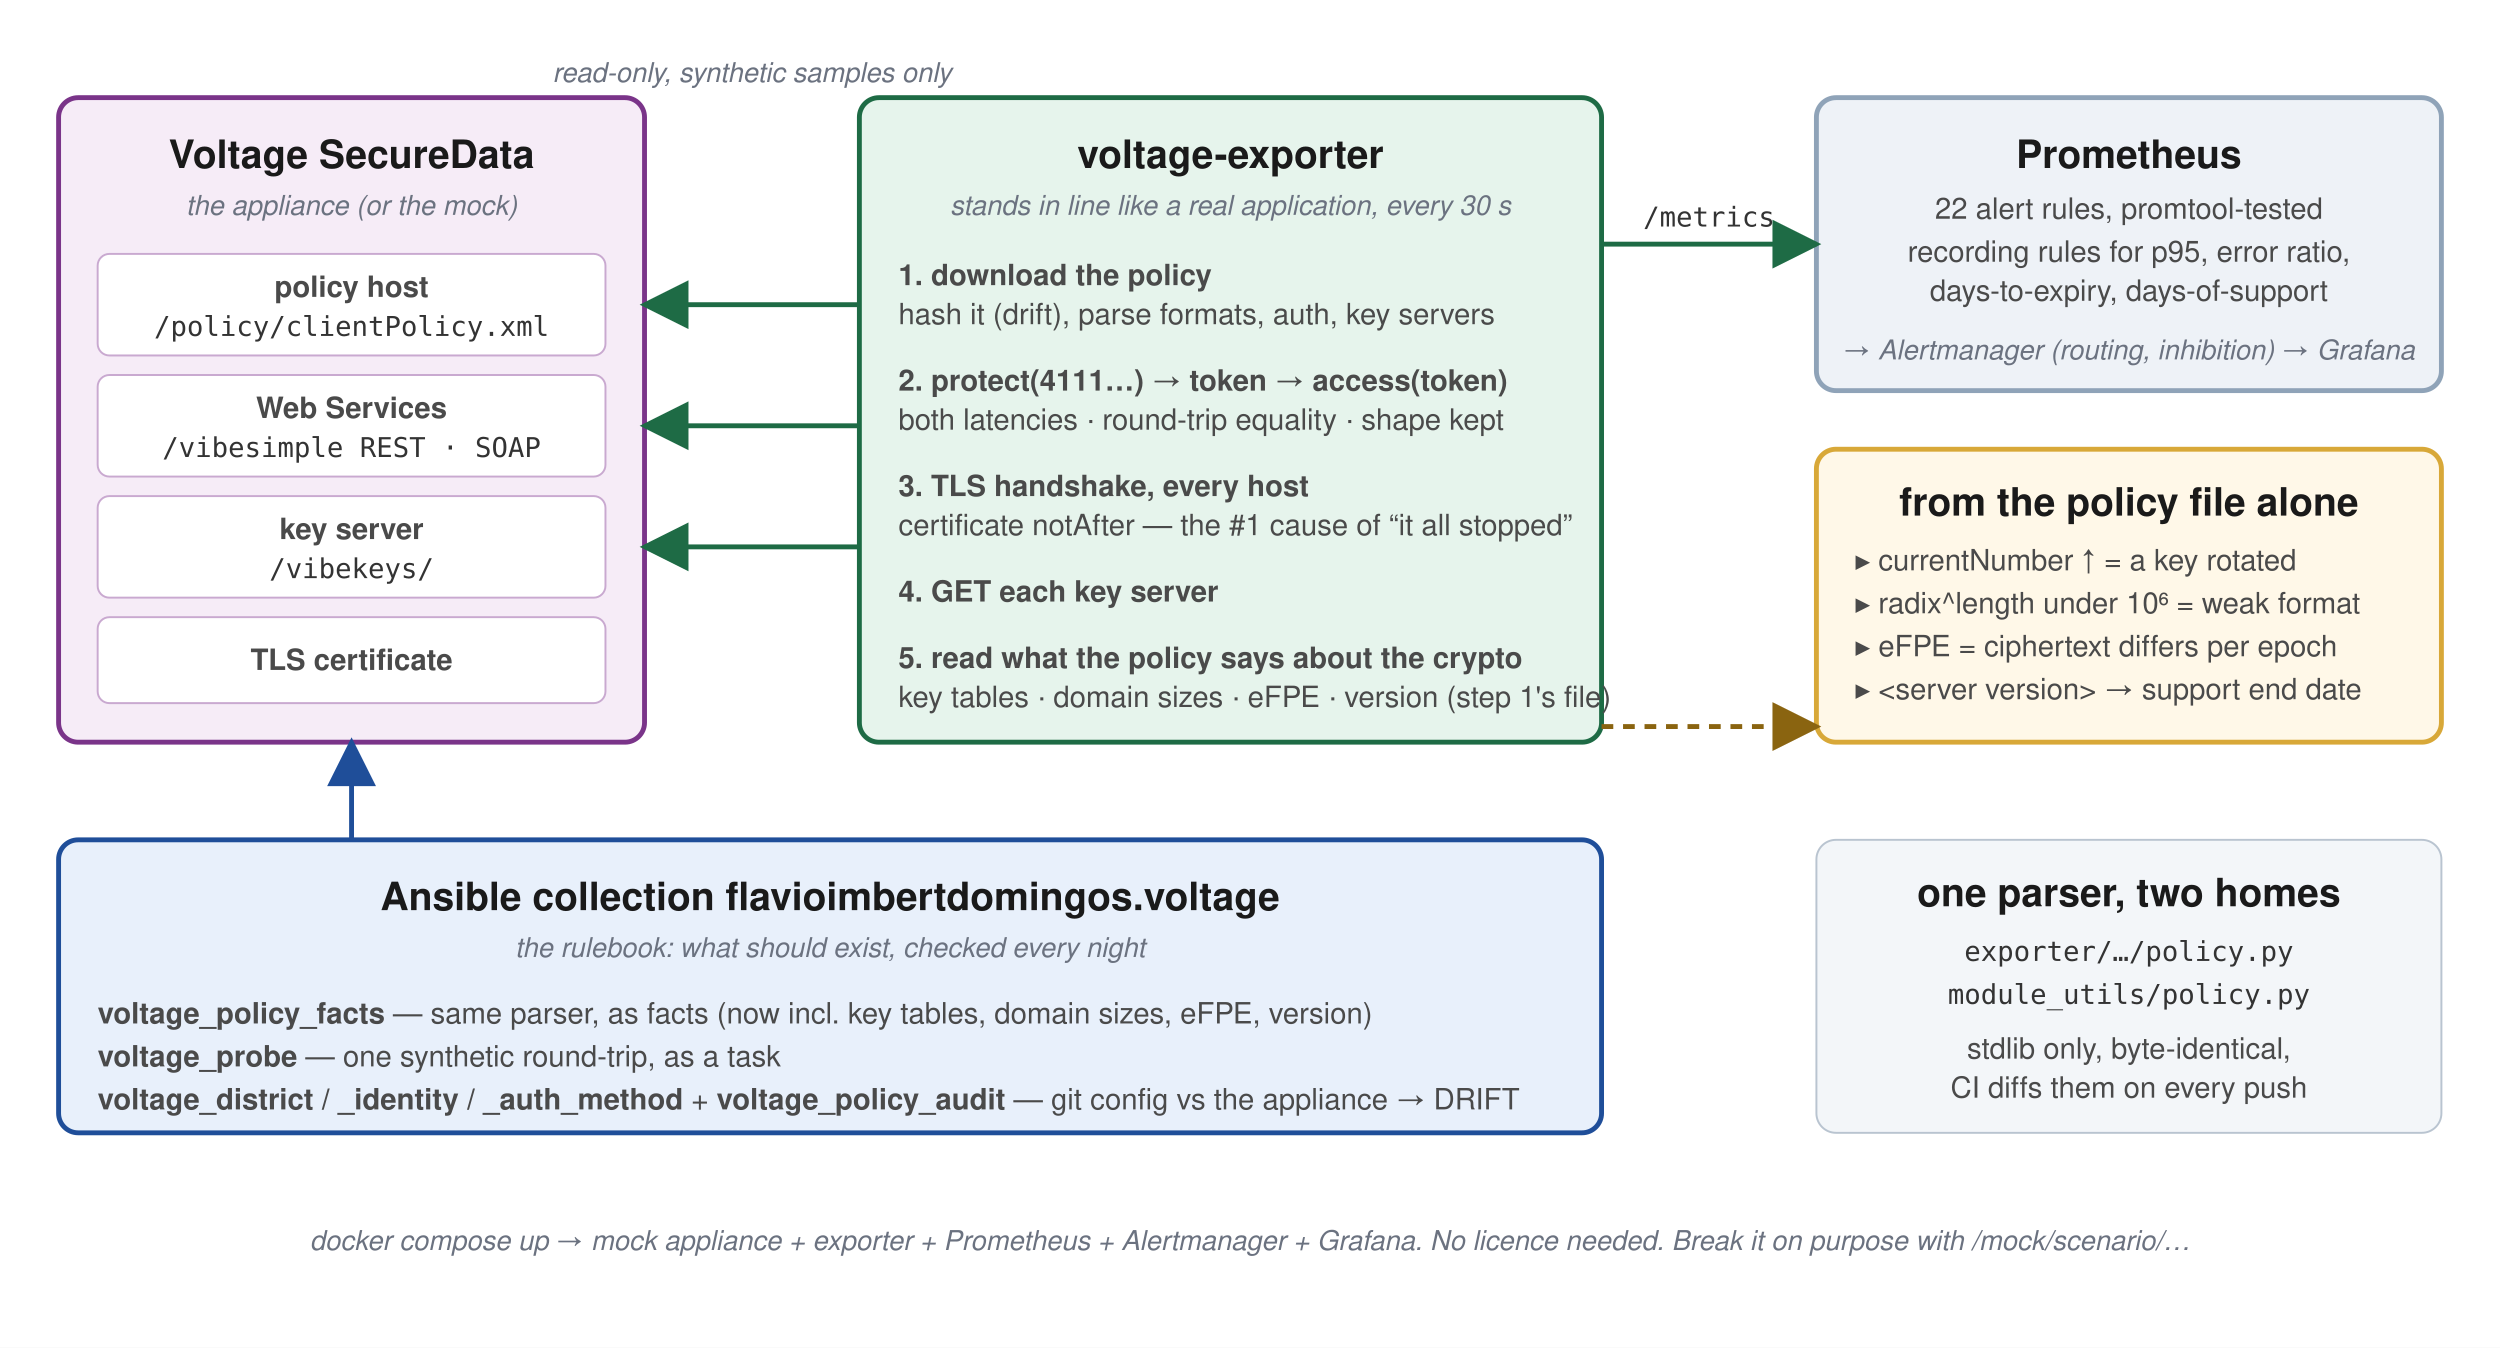
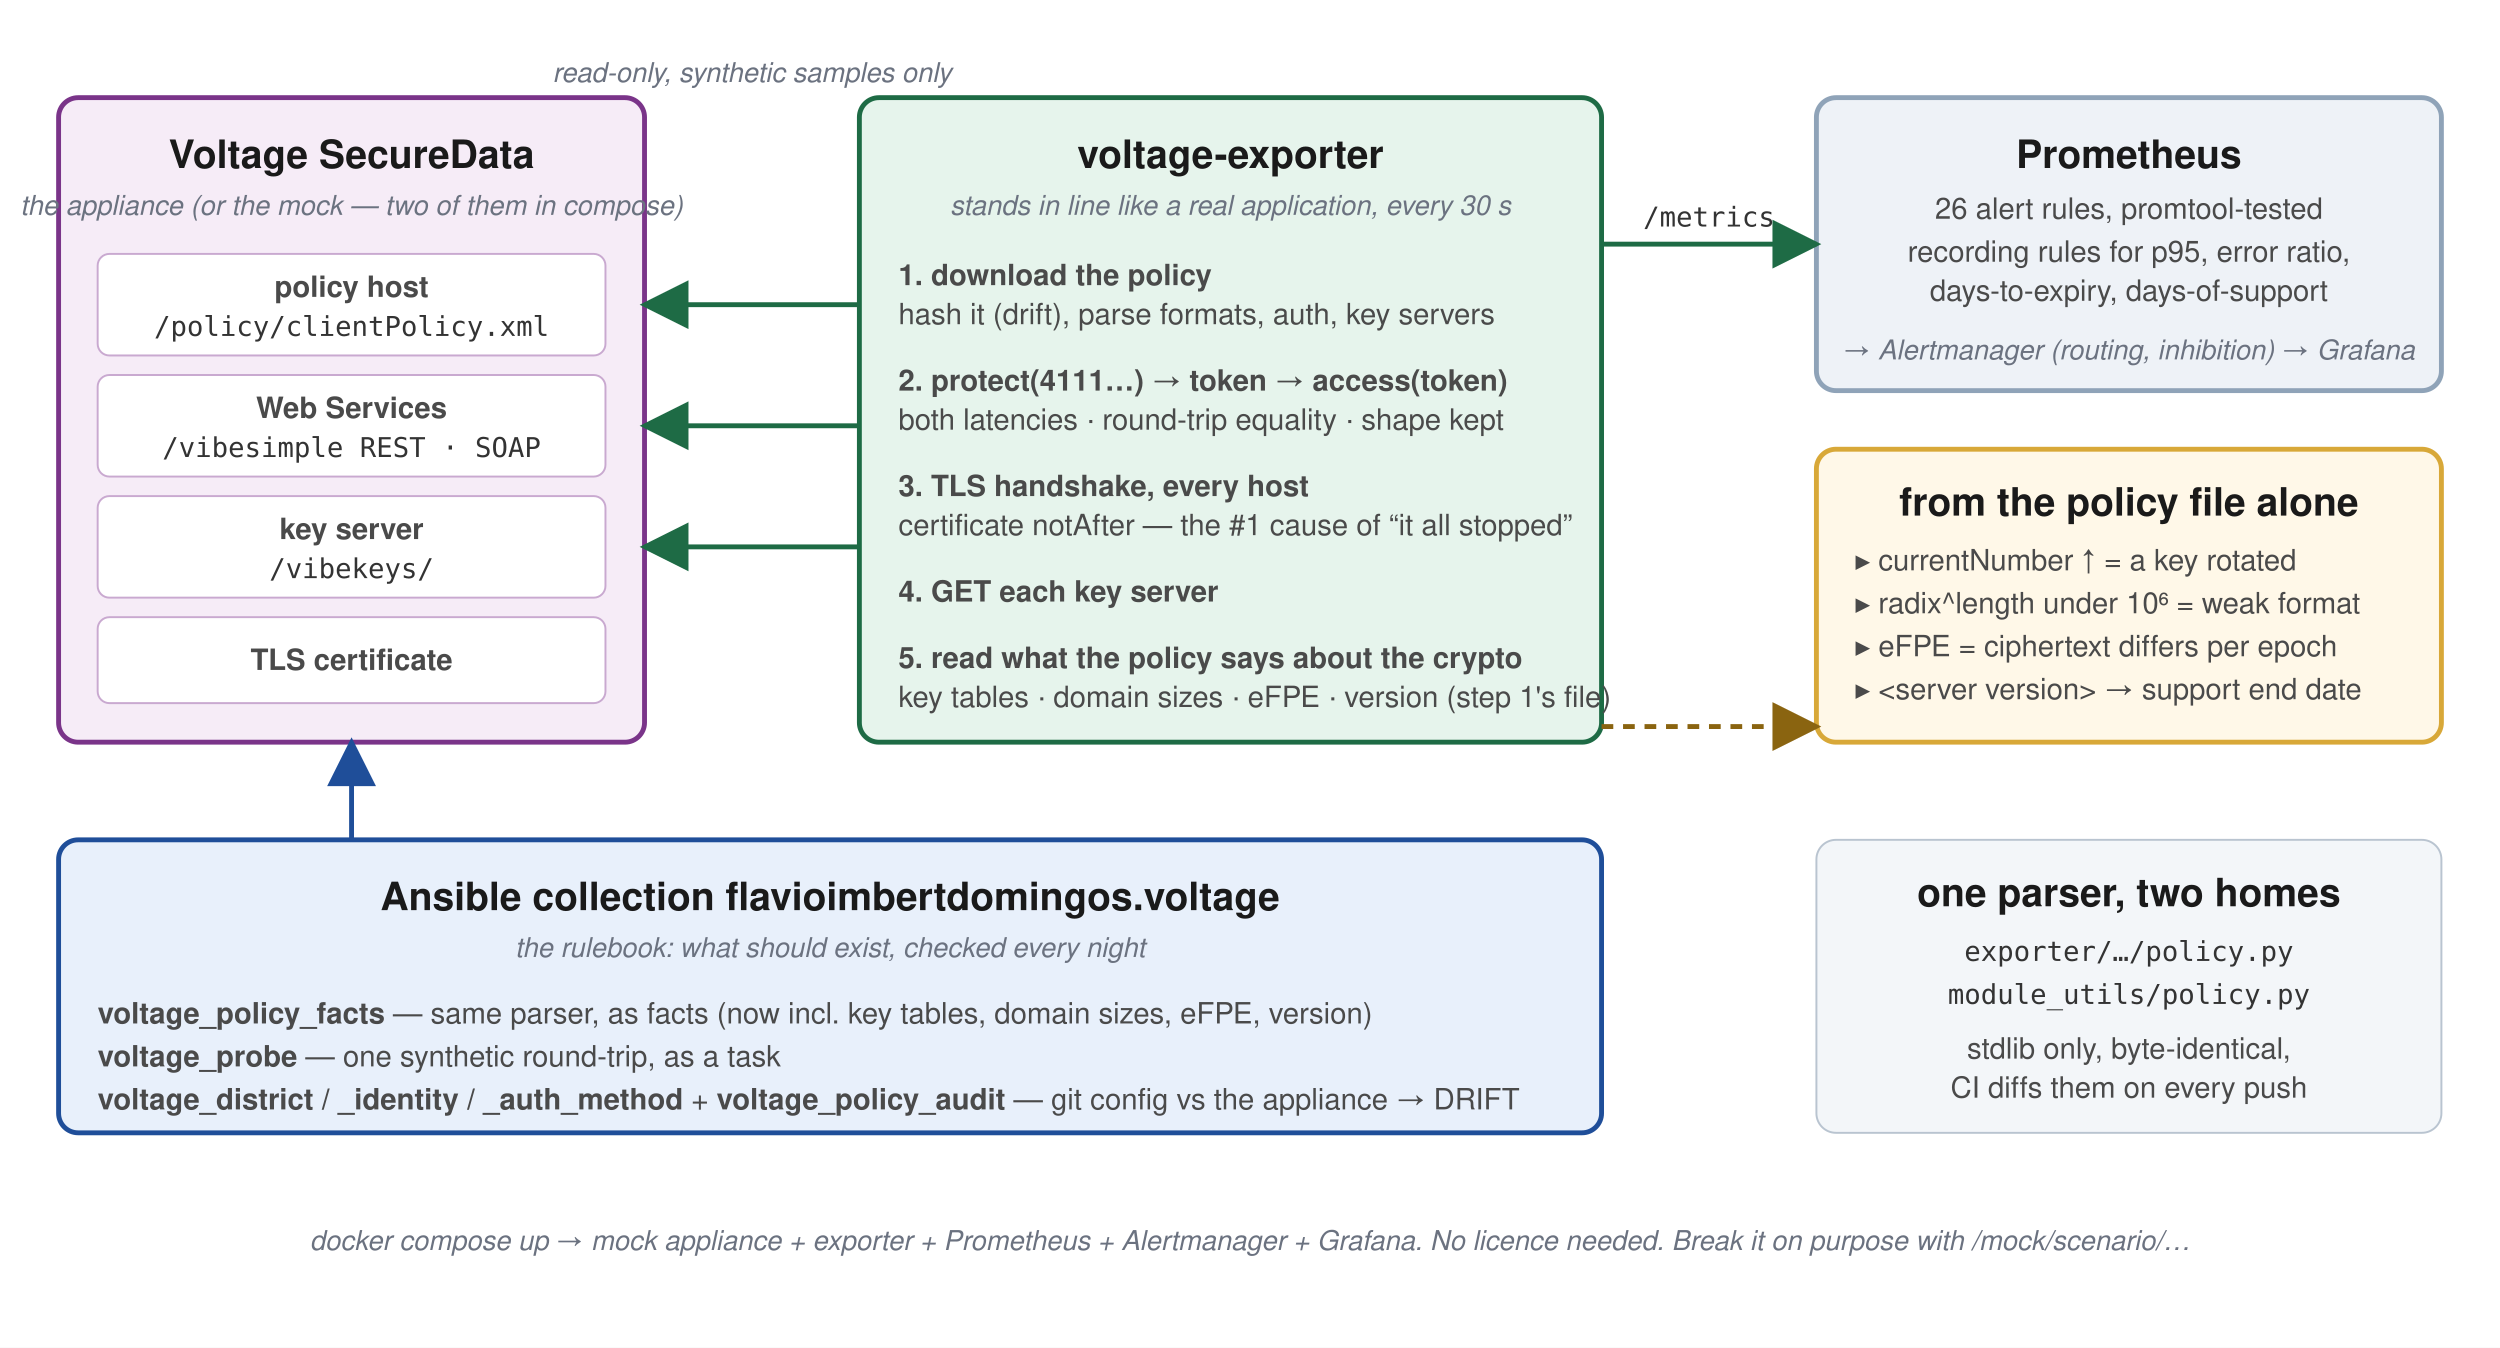
<svg xmlns="http://www.w3.org/2000/svg" width="1280" height="690" viewBox="0 70 1280 690" font-family="Helvetica, Arial, sans-serif">
  <defs>
    <style>
      .h1   { font-size:26px; font-weight:700; fill:#1a1a1a; }
      .h2   { font-size:20px; font-weight:700; fill:#1a1a1a; }
      .t    { font-size:17px; fill:#3d3d3d; }
      .s    { font-size:15px; fill:#4a4a4a; }
      .cap  { font-size:14px; fill:#6b7280; font-style:italic; }
      .mono { font-family:"DejaVu Sans Mono",monospace; font-size:14px; fill:#333; }
      .line { stroke:#9aa5b1; stroke-width:2.5; fill:none; }
      .arr  { stroke:#1e6b45; stroke-width:2.5; fill:none; marker-end:url(#ah); }
      .arrb { stroke:#1f4e99; stroke-width:2.5; fill:none; marker-end:url(#ahb); }
      .arrg { stroke:#8a6410; stroke-width:2.5; fill:none; marker-end:url(#ahg); stroke-dasharray:6 5; }
    </style>
    <marker id="ah" markerWidth="10" markerHeight="10" refX="9" refY="5" orient="auto">
      <path d="M0 0 L10 5 L0 10 z" fill="#1e6b45" />
    </marker>
    <marker id="ahb" markerWidth="10" markerHeight="10" refX="9" refY="5" orient="auto">
      <path d="M0 0 L10 5 L0 10 z" fill="#1f4e99" />
    </marker>
    <marker id="ahg" markerWidth="10" markerHeight="10" refX="9" refY="5" orient="auto">
      <path d="M0 0 L10 5 L0 10 z" fill="#8a6410" />
    </marker>
  </defs>
  <rect y="70" width="1280" height="690" fill="#ffffff" />
  <rect x="30" y="120" width="300" height="330" rx="10" fill="#f6ecf7" stroke="#7a3489" stroke-width="2.5" />
  <text x="180" y="156" text-anchor="middle" class="h2">Voltage SecureData</text>
-   <text x="180" y="180" text-anchor="middle" class="cap">the appliance (or the mock)</text>
+   <text x="180" y="180" text-anchor="middle" class="cap">the appliance (or the mock — two of them in compose)</text>
  <rect x="50" y="200" width="260" height="52" rx="6" fill="#ffffff" stroke="#c9a9d0" />
  <text x="180" y="222" text-anchor="middle" class="s" font-weight="700">policy host</text>
  <text x="180" y="242" text-anchor="middle" class="mono">/policy/clientPolicy.xml</text>
  <rect x="50" y="262" width="260" height="52" rx="6" fill="#ffffff" stroke="#c9a9d0" />
  <text x="180" y="284" text-anchor="middle" class="s" font-weight="700">Web Services</text>
  <text x="180" y="304" text-anchor="middle" class="mono">/vibesimple  REST · SOAP</text>
  <rect x="50" y="324" width="260" height="52" rx="6" fill="#ffffff" stroke="#c9a9d0" />
  <text x="180" y="346" text-anchor="middle" class="s" font-weight="700">key server</text>
  <text x="180" y="366" text-anchor="middle" class="mono">/vibekeys/</text>
  <rect x="50" y="386" width="260" height="44" rx="6" fill="#ffffff" stroke="#c9a9d0" />
  <text x="180" y="413" text-anchor="middle" class="s" font-weight="700">TLS certificate</text>
  <rect x="440" y="120" width="380" height="330" rx="10" fill="#e6f4ec" stroke="#1e6b45" stroke-width="2.5" />
  <text x="630" y="156" text-anchor="middle" class="h2">voltage-exporter</text>
  <text x="630" y="180" text-anchor="middle" class="cap">stands in line like a real application, every 30 s</text>
  <text x="460" y="216" class="s" font-weight="700">1. download the policy</text>
  <text x="460" y="236" class="s">hash it (drift), parse formats, auth, key servers</text>
  <text x="460" y="270" class="s" font-weight="700">2. protect(4111…) → token → access(token)</text>
  <text x="460" y="290" class="s">both latencies · round-trip equality · shape kept</text>
  <text x="460" y="324" class="s" font-weight="700">3. TLS handshake, every host</text>
  <text x="460" y="344" class="s">certificate notAfter — the #1 cause of “it all stopped”</text>
  <text x="460" y="378" class="s" font-weight="700">4. GET each key server</text>
  <text x="460" y="412" class="s" font-weight="700">5. read what the policy says about the crypto</text>
  <text x="460" y="432" class="s">key tables · domain sizes · eFPE · version (step 1's file)</text>
  <path class="arr" d="M440 226 H330" />
  <path class="arr" d="M440 288 H330" />
  <path class="arr" d="M440 350 H330" />
  <text x="385" y="112" text-anchor="middle" class="cap">read-only, synthetic samples only</text>
  <rect x="930" y="120" width="320" height="150" rx="10" fill="#eef2f7" stroke="#8fa3b8" stroke-width="2.5" />
  <text x="1090" y="156" text-anchor="middle" class="h2">Prometheus</text>
-   <text x="1090" y="182" text-anchor="middle" class="s">22 alert rules, promtool-tested</text>
+   <text x="1090" y="182" text-anchor="middle" class="s">26 alert rules, promtool-tested</text>
  <text x="1090" y="204" text-anchor="middle" class="s">recording rules for p95, error ratio,</text>
  <text x="1090" y="224" text-anchor="middle" class="s">days-to-expiry, days-of-support</text>
  <text x="1090" y="254" text-anchor="middle" class="cap">→ Alertmanager (routing, inhibition) → Grafana</text>
  <path class="arr" d="M820 195 H930" />
  <text x="875" y="186" text-anchor="middle" class="mono">/metrics</text>
  <rect x="930" y="300" width="320" height="150" rx="10" fill="#fff8e8" stroke="#d8a838" stroke-width="2.5" />
  <text x="1090" y="334" text-anchor="middle" class="h2">from the policy file alone</text>
  <text x="950" y="362" class="s">▸ currentNumber ↑ = a key rotated</text>
  <text x="950" y="384" class="s">▸ radix^length under 10⁶ = weak format</text>
  <text x="950" y="406" class="s">▸ eFPE = ciphertext differs per epoch</text>
  <text x="950" y="428" class="s">▸ &lt;server version&gt; → support end date</text>
  <path class="arrg" d="M820 442 H930" />
  <rect x="30" y="500" width="790" height="150" rx="10" fill="#e8f0fb" stroke="#1f4e99" stroke-width="2.5" />
  <text x="425" y="536" text-anchor="middle" class="h2">Ansible collection  flavioimbertdomingos.voltage</text>
  <text x="425" y="560" text-anchor="middle" class="cap">the rulebook: what should exist, checked every night</text>
  <text x="50" y="594" class="s">
    <tspan font-weight="700">voltage_policy_facts</tspan> — same parser, as facts (now incl. key tables, domain sizes, eFPE, version)</text>
  <text x="50" y="616" class="s">
    <tspan font-weight="700">voltage_probe</tspan> — one synthetic round-trip, as a task</text>
  <text x="50" y="638" class="s">
    <tspan font-weight="700">voltage_district / _identity / _auth_method</tspan> + <tspan font-weight="700">voltage_policy_audit</tspan> — git config vs the appliance → DRIFT</text>
  <path class="arrb" d="M180 500 V450" />
  <rect x="930" y="500" width="320" height="150" rx="10" fill="#f3f6f9" stroke="#b9c4d0" />
  <text x="1090" y="534" text-anchor="middle" class="h2">one parser, two homes</text>
  <text x="1090" y="562" text-anchor="middle" class="mono">exporter/…/policy.py</text>
  <text x="1090" y="584" text-anchor="middle" class="mono">module_utils/policy.py</text>
  <text x="1090" y="612" text-anchor="middle" class="s">stdlib only, byte-identical,</text>
  <text x="1090" y="632" text-anchor="middle" class="s">CI diffs them on every push</text>
  <text x="640" y="710" text-anchor="middle" class="cap">docker compose up → mock appliance + exporter + Prometheus + Alertmanager + Grafana. No licence needed. Break it on purpose with /mock/scenario/…</text>
</svg>
